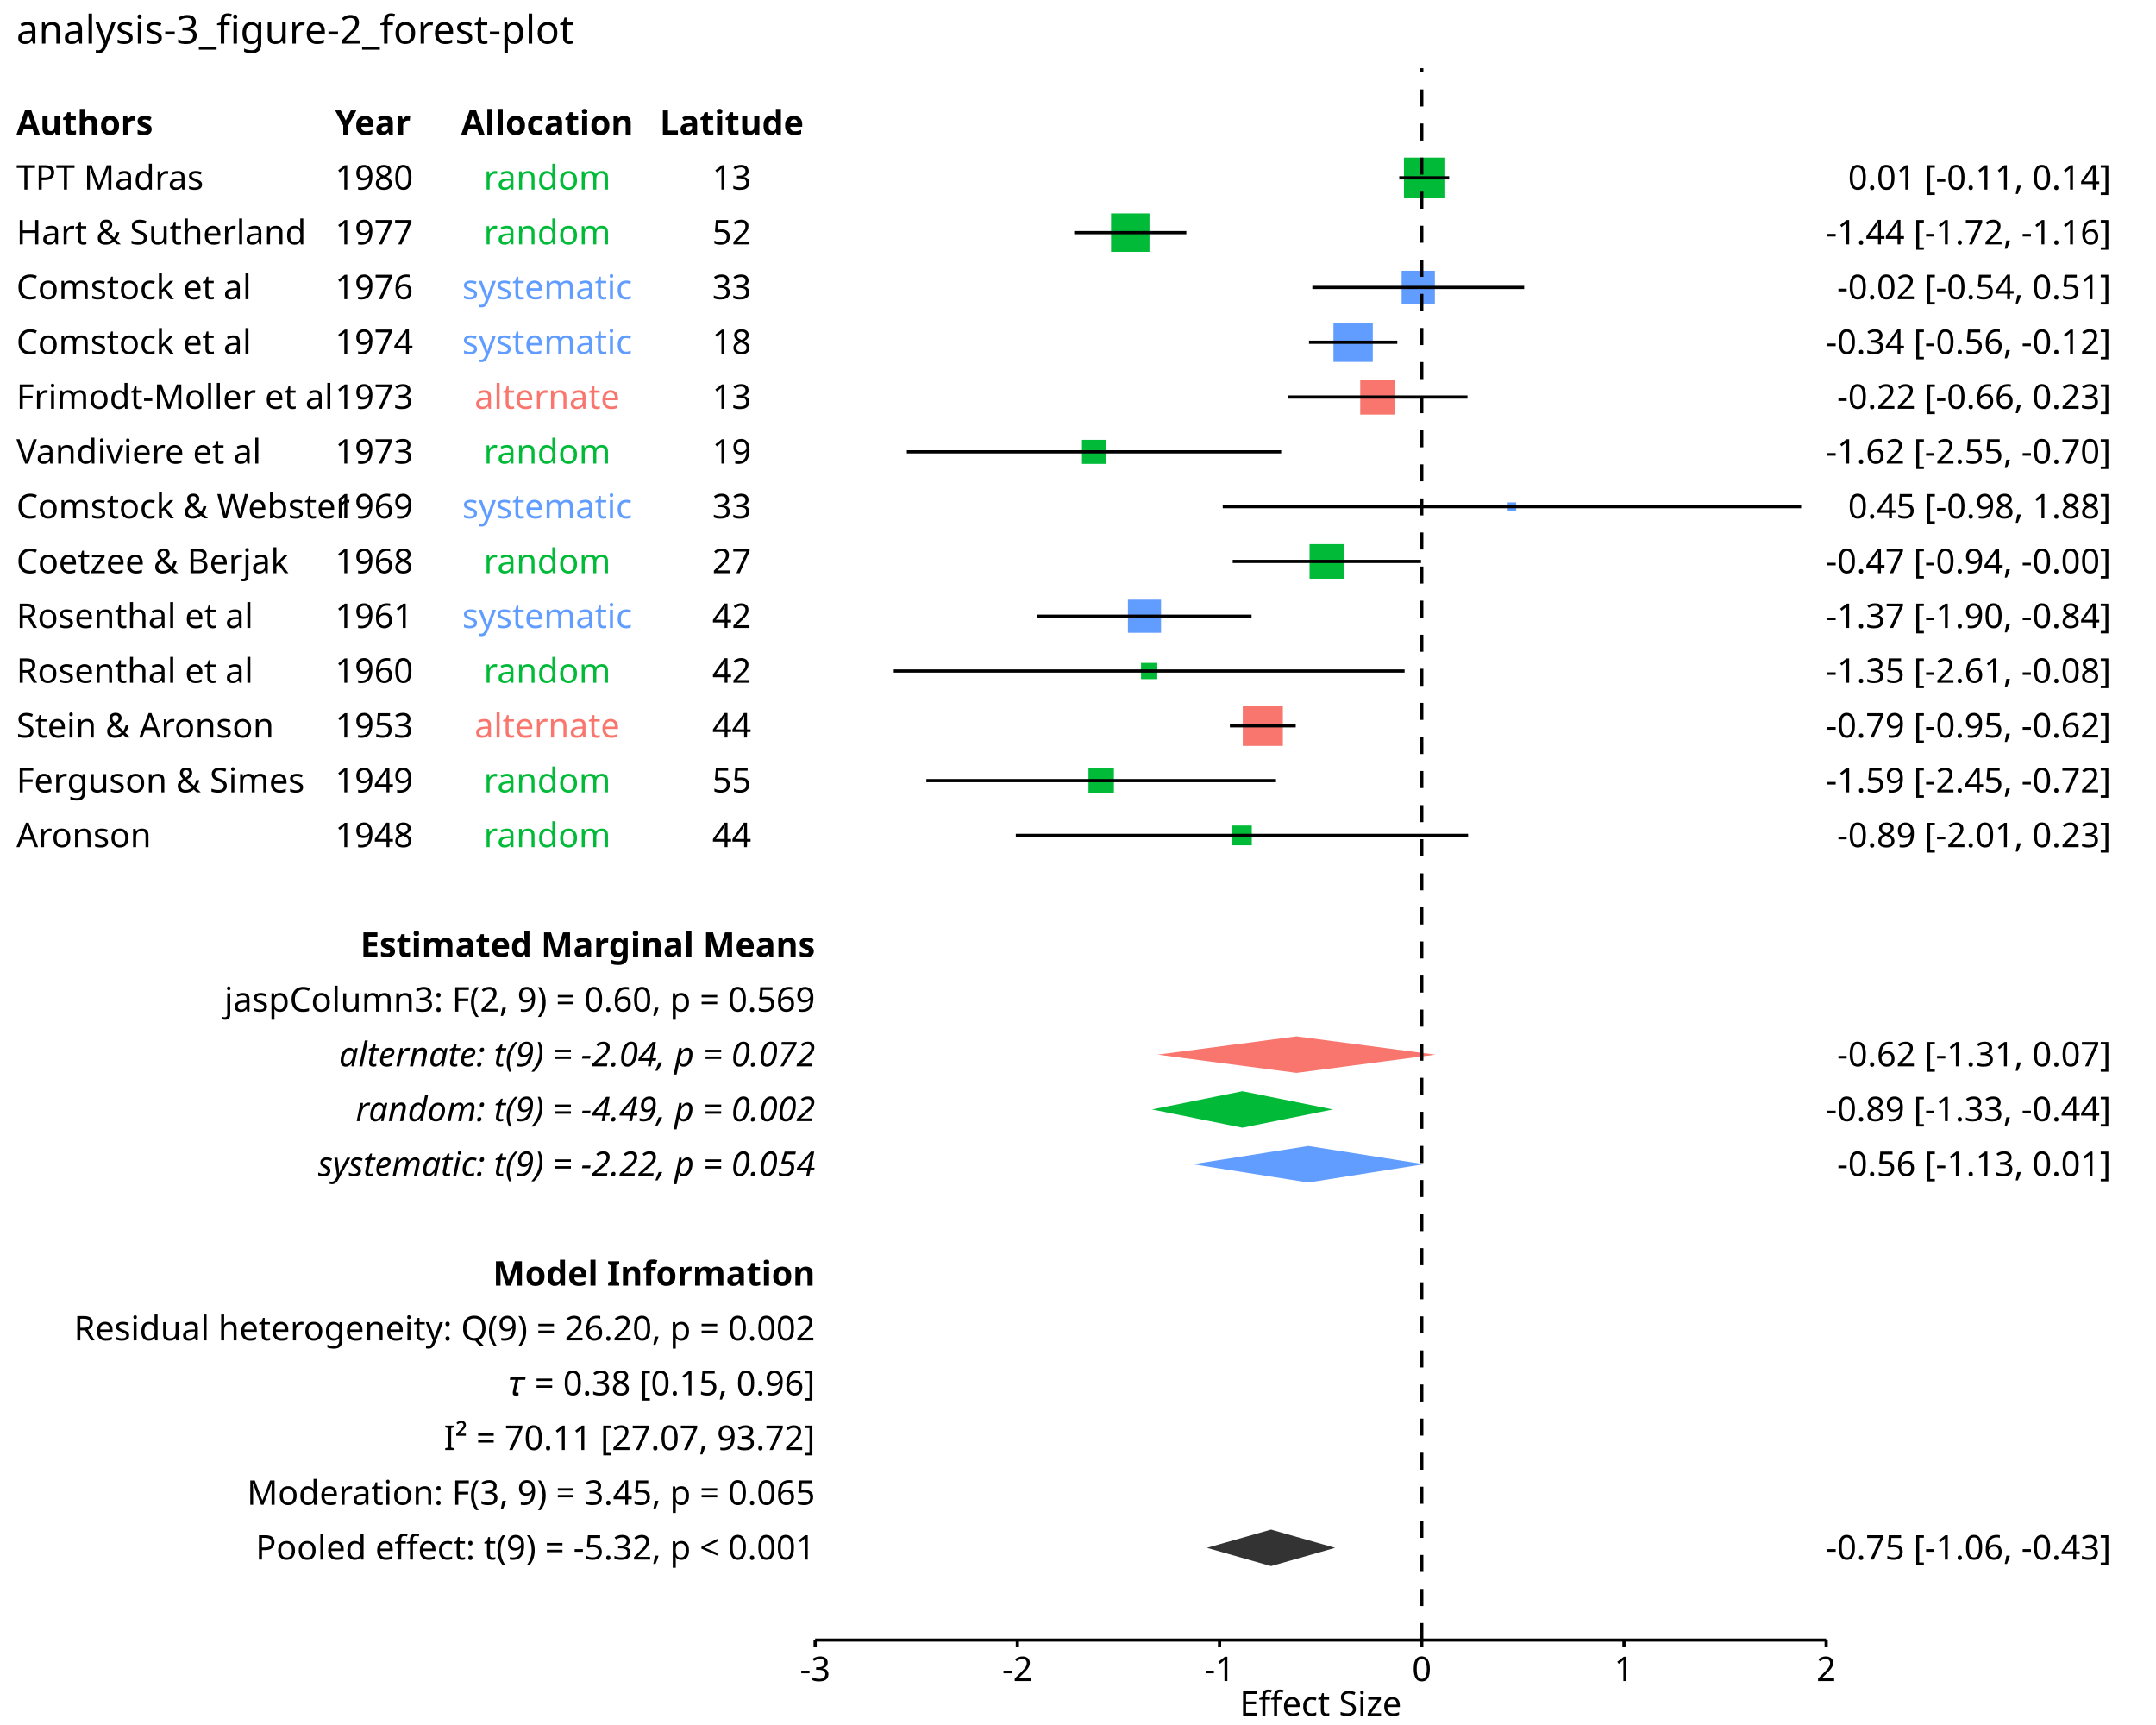
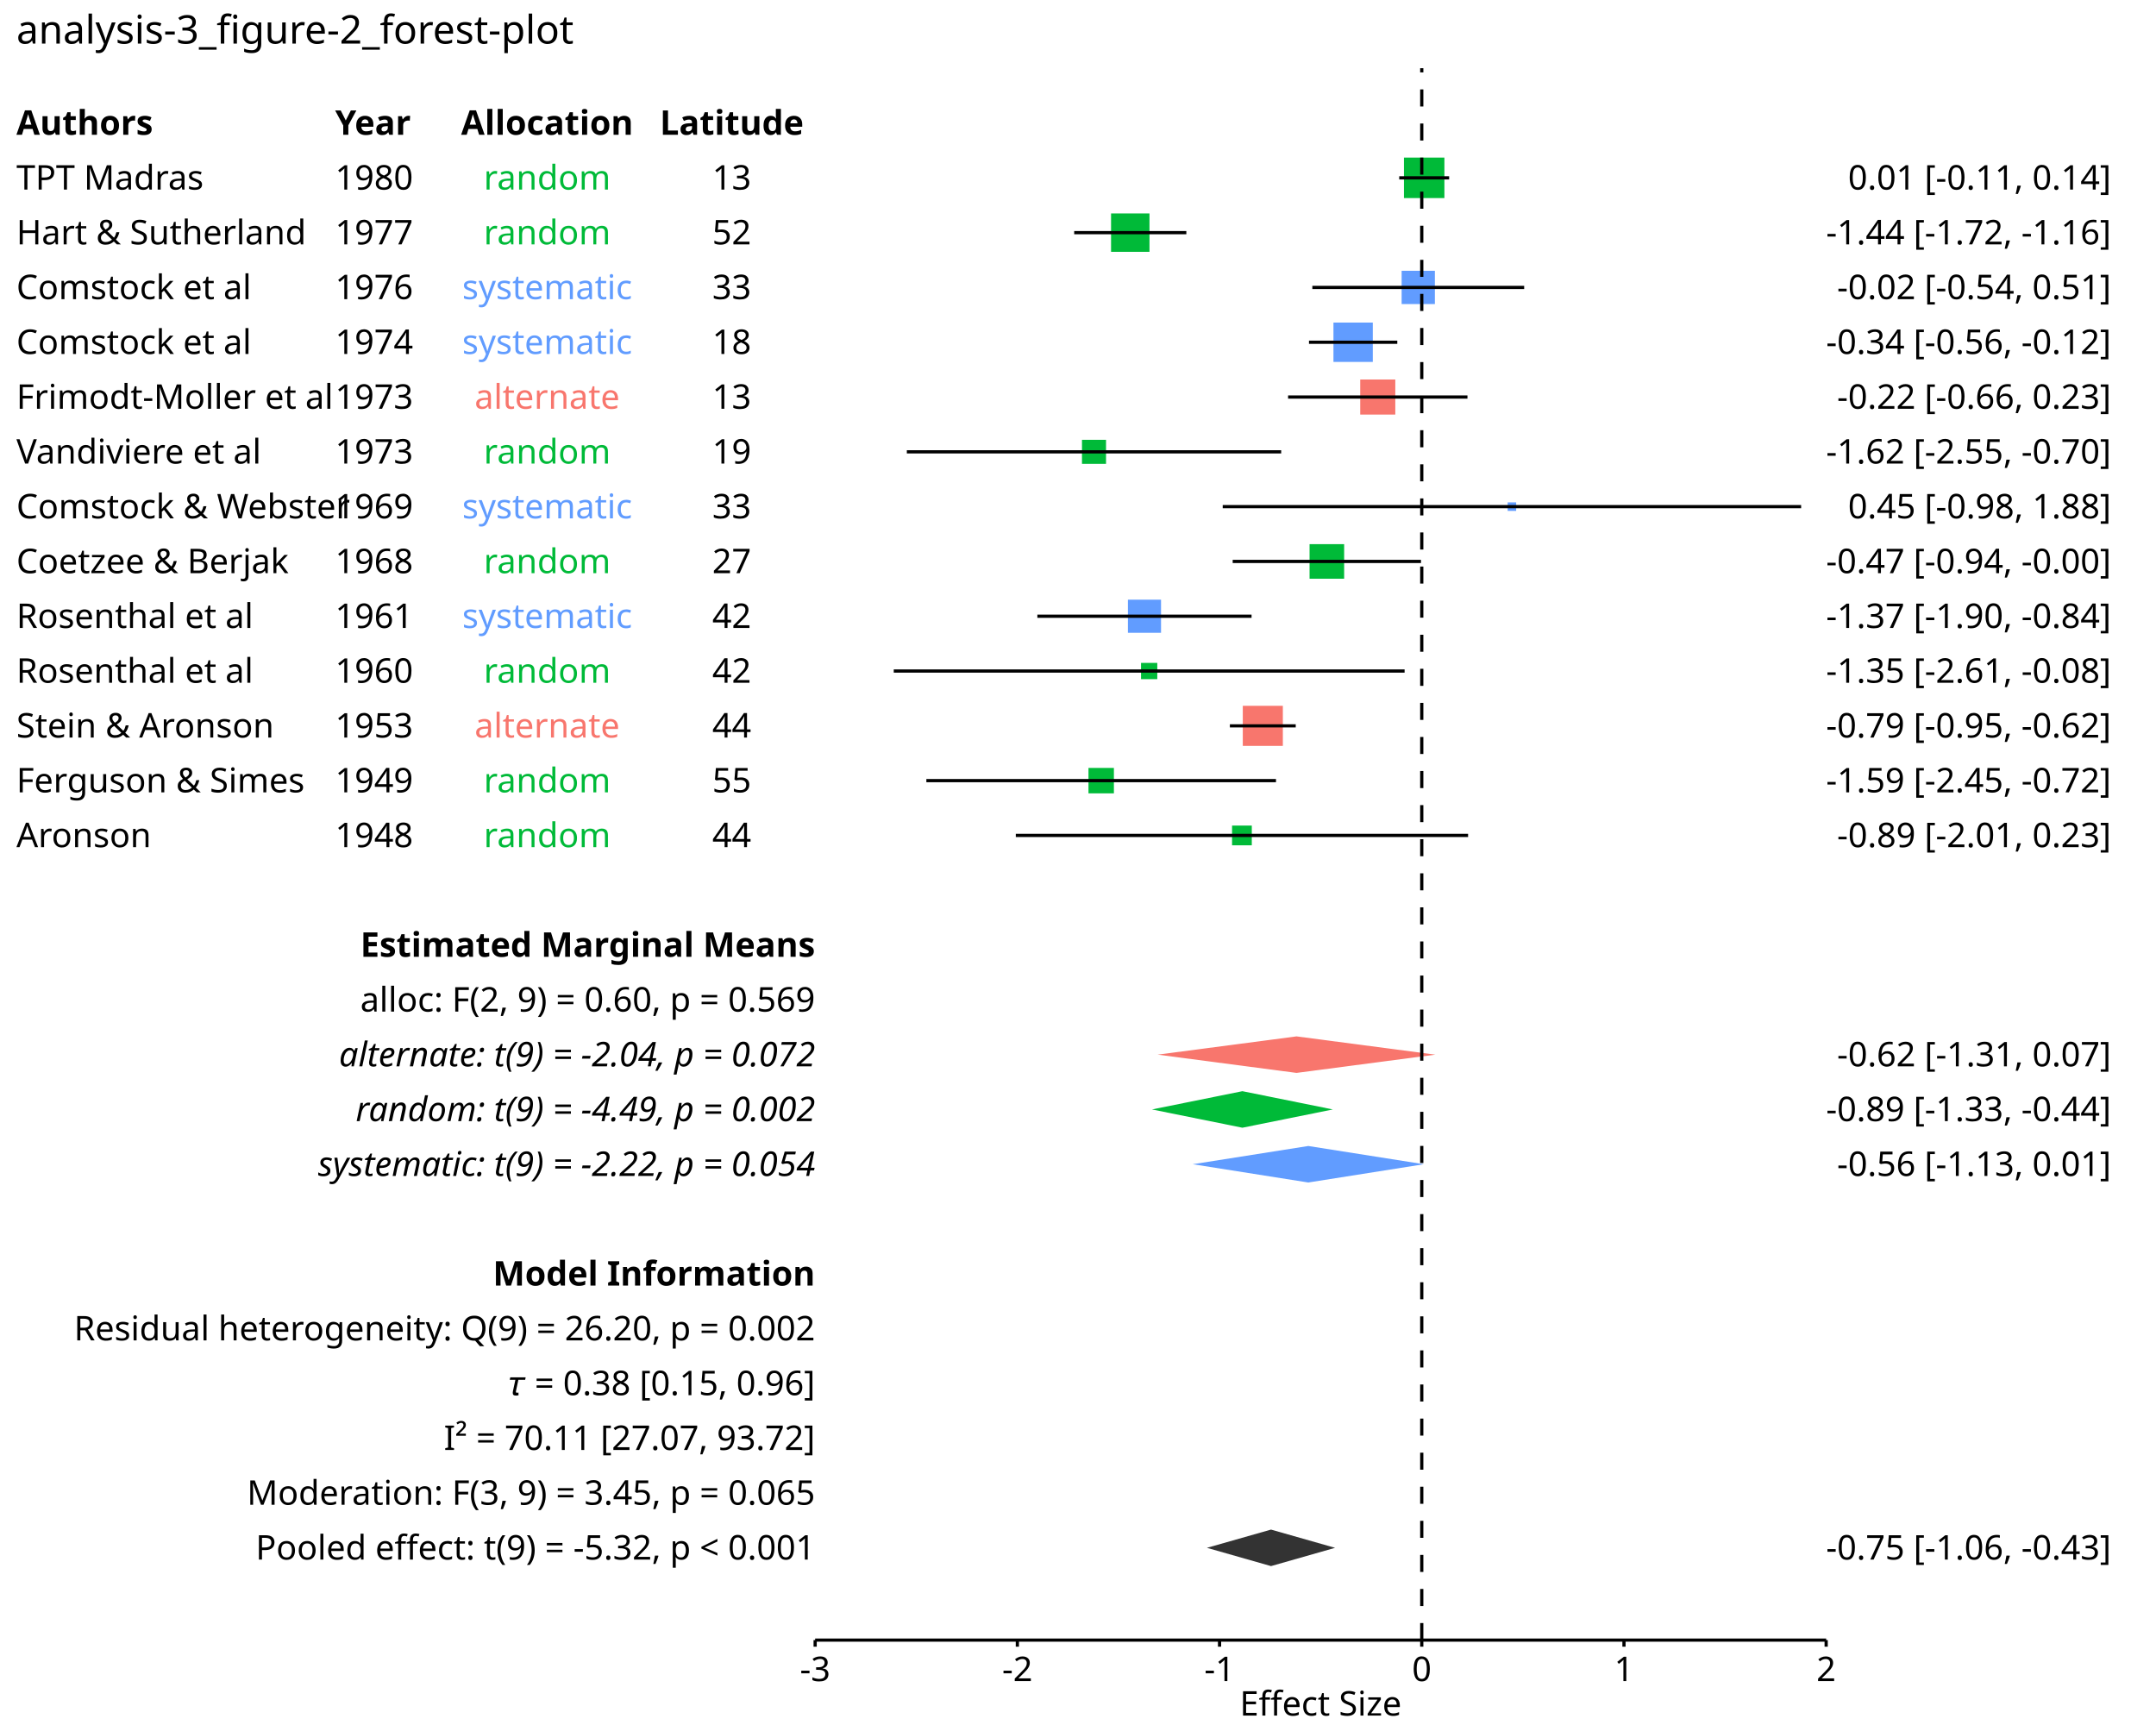
<svg xmlns="http://www.w3.org/2000/svg" class="svglite" data-engine-version="2.0" width="720.00pt" height="576.00pt" viewBox="0 0 720.00 576.00">
  <defs>
    <style type="text/css">
    .svglite line, .svglite polyline, .svglite polygon, .svglite path, .svglite rect, .svglite circle {
      fill: none;
      stroke: #000000;
      stroke-linecap: round;
      stroke-linejoin: round;
      stroke-miterlimit: 10.00;
    }
  </style>
  </defs>
  <rect width="100%" height="100%" style="stroke: none; fill: #FFFFFF;" />
  <defs>
    <clipPath id="cpMC4wMHw3MjAuMDB8MC4wMHw1NzYuMDA=">
      <rect x="0.00" y="0.00" width="720.00" height="576.00" />
    </clipPath>
  </defs>
  <g clip-path="url(#cpMC4wMHw3MjAuMDB8MC4wMHw1NzYuMDA=)">
    <polygon points="468.85,66.14 482.36,66.14 482.36,52.62 468.85,52.62 " style="stroke-width: 0.71; stroke: none; fill: #00BA38;" />
    <polygon points="371.04,84.09 383.87,84.09 383.87,71.27 371.04,71.27 " style="stroke-width: 0.71; stroke: none; fill: #00BA38;" />
    <polygon points="468.08,101.53 479.18,101.53 479.18,90.42 468.08,90.42 " style="stroke-width: 0.71; stroke: none; fill: #619CFF;" />
    <polygon points="445.31,120.85 458.45,120.85 458.45,107.71 445.31,107.71 " style="stroke-width: 0.71; stroke: none; fill: #619CFF;" />
    <polygon points="454.25,138.43 465.96,138.43 465.96,126.72 454.25,126.72 " style="stroke-width: 0.71; stroke: none; fill: #F8766D;" />
    <polygon points="361.33,154.89 369.36,154.89 369.36,146.86 361.33,146.86 " style="stroke-width: 0.71; stroke: none; fill: #00BA38;" />
    <polygon points="503.49,170.59 506.33,170.59 506.33,167.75 503.49,167.75 " style="stroke-width: 0.71; stroke: none; fill: #619CFF;" />
    <polygon points="437.33,193.24 448.88,193.24 448.88,181.70 437.33,181.70 " style="stroke-width: 0.71; stroke: none; fill: #00BA38;" />
    <polygon points="376.67,211.30 387.73,211.30 387.73,200.24 376.67,200.24 " style="stroke-width: 0.71; stroke: none; fill: #619CFF;" />
    <polygon points="381.05,226.78 386.48,226.78 386.48,221.35 381.05,221.35 " style="stroke-width: 0.71; stroke: none; fill: #00BA38;" />
    <polygon points="415.03,249.06 428.41,249.06 428.41,235.68 415.03,235.68 " style="stroke-width: 0.71; stroke: none; fill: #F8766D;" />
    <polygon points="363.50,264.91 371.99,264.91 371.99,256.42 363.50,256.42 " style="stroke-width: 0.71; stroke: none; fill: #00BA38;" />
    <polygon points="411.45,282.26 418.04,282.26 418.04,275.67 411.45,275.67 " style="stroke-width: 0.71; stroke: none; fill: #00BA38;" />
    <line x1="467.28" y1="59.38" x2="483.94" y2="59.38" style="stroke-width: 1.07; stroke-linecap: butt;" />
    <line x1="358.73" y1="77.68" x2="396.18" y2="77.68" style="stroke-width: 1.07; stroke-linecap: butt;" />
    <line x1="438.26" y1="95.98" x2="509.00" y2="95.98" style="stroke-width: 1.07; stroke-linecap: butt;" />
    <line x1="437.14" y1="114.28" x2="466.63" y2="114.28" style="stroke-width: 1.07; stroke-linecap: butt;" />
    <line x1="430.16" y1="132.57" x2="490.06" y2="132.57" style="stroke-width: 1.07; stroke-linecap: butt;" />
    <line x1="302.84" y1="150.87" x2="427.85" y2="150.87" style="stroke-width: 1.07; stroke-linecap: butt;" />
    <line x1="408.33" y1="169.17" x2="601.49" y2="169.17" style="stroke-width: 1.07; stroke-linecap: butt;" />
    <line x1="411.66" y1="187.47" x2="474.54" y2="187.47" style="stroke-width: 1.07; stroke-linecap: butt;" />
    <line x1="346.43" y1="205.77" x2="417.96" y2="205.77" style="stroke-width: 1.07; stroke-linecap: butt;" />
    <line x1="298.47" y1="224.07" x2="469.07" y2="224.07" style="stroke-width: 1.07; stroke-linecap: butt;" />
    <line x1="410.72" y1="242.37" x2="432.71" y2="242.37" style="stroke-width: 1.07; stroke-linecap: butt;" />
    <line x1="309.36" y1="260.66" x2="426.12" y2="260.66" style="stroke-width: 1.07; stroke-linecap: butt;" />
    <line x1="339.23" y1="278.96" x2="490.27" y2="278.96" style="stroke-width: 1.07; stroke-linecap: butt;" />
    <polygon points="386.59,352.16 432.97,346.06 479.34,352.16 432.97,358.26 " style="stroke-width: 1.07; stroke: none; stroke-linecap: butt; fill: #F8766D;" />
    <polygon points="384.70,370.46 414.90,364.36 445.11,370.46 414.90,376.56 " style="stroke-width: 1.07; stroke: none; stroke-linecap: butt; fill: #00BA38;" />
    <polygon points="398.32,388.75 436.91,382.66 475.51,388.75 436.91,394.85 " style="stroke-width: 1.07; stroke: none; stroke-linecap: butt; fill: #619CFF;" />
    <polygon points="403.05,516.84 424.46,510.75 445.86,516.84 424.46,522.94 " style="stroke-width: 1.07; stroke: none; stroke-linecap: butt; fill: #333333;" />
    <line x1="474.80" y1="547.65" x2="474.80" y2="22.78" style="stroke-width: 1.07; stroke-dasharray: 5.69,5.69; stroke-linecap: butt;" />
    <text x="5.48" y="45.00" style="font-size: 11.38px; font-weight: bold; font-family: sans;" textLength="39.23px" lengthAdjust="spacingAndGlyphs">Authors</text>
    <text x="111.92" y="45.00" style="font-size: 11.38px; font-weight: bold; font-family: sans;" textLength="24.04px" lengthAdjust="spacingAndGlyphs">Year</text>
    <text x="182.74" y="45.00" text-anchor="middle" style="font-size: 11.38px; font-weight: bold; font-family: sans;" textLength="49.35px" lengthAdjust="spacingAndGlyphs">Allocation</text>
    <text x="244.37" y="45.00" text-anchor="middle" style="font-size: 11.38px; font-weight: bold; font-family: sans;" textLength="40.50px" lengthAdjust="spacingAndGlyphs">Latitude</text>
    <text x="182.74" y="63.30" text-anchor="middle" style="font-size: 11.38px; fill: #00BA38; font-family: sans;" textLength="38.60px" lengthAdjust="spacingAndGlyphs">random</text>
    <text x="182.74" y="81.60" text-anchor="middle" style="font-size: 11.38px; fill: #00BA38; font-family: sans;" textLength="38.60px" lengthAdjust="spacingAndGlyphs">random</text>
    <text x="182.74" y="99.89" text-anchor="middle" style="font-size: 11.38px; fill: #619CFF; font-family: sans;" textLength="53.78px" lengthAdjust="spacingAndGlyphs">systematic</text>
    <text x="182.74" y="118.19" text-anchor="middle" style="font-size: 11.38px; fill: #619CFF; font-family: sans;" textLength="53.78px" lengthAdjust="spacingAndGlyphs">systematic</text>
    <text x="182.74" y="136.49" text-anchor="middle" style="font-size: 11.38px; fill: #F8766D; font-family: sans;" textLength="44.29px" lengthAdjust="spacingAndGlyphs">alternate</text>
    <text x="182.74" y="154.79" text-anchor="middle" style="font-size: 11.38px; fill: #00BA38; font-family: sans;" textLength="38.60px" lengthAdjust="spacingAndGlyphs">random</text>
    <text x="182.74" y="173.09" text-anchor="middle" style="font-size: 11.38px; fill: #619CFF; font-family: sans;" textLength="53.78px" lengthAdjust="spacingAndGlyphs">systematic</text>
    <text x="182.74" y="191.39" text-anchor="middle" style="font-size: 11.38px; fill: #00BA38; font-family: sans;" textLength="38.60px" lengthAdjust="spacingAndGlyphs">random</text>
    <text x="182.74" y="209.69" text-anchor="middle" style="font-size: 11.38px; fill: #619CFF; font-family: sans;" textLength="53.78px" lengthAdjust="spacingAndGlyphs">systematic</text>
    <text x="182.74" y="227.98" text-anchor="middle" style="font-size: 11.38px; fill: #00BA38; font-family: sans;" textLength="38.60px" lengthAdjust="spacingAndGlyphs">random</text>
    <text x="182.74" y="246.28" text-anchor="middle" style="font-size: 11.38px; fill: #F8766D; font-family: sans;" textLength="44.29px" lengthAdjust="spacingAndGlyphs">alternate</text>
    <text x="182.74" y="264.58" text-anchor="middle" style="font-size: 11.38px; fill: #00BA38; font-family: sans;" textLength="38.60px" lengthAdjust="spacingAndGlyphs">random</text>
    <text x="182.74" y="282.88" text-anchor="middle" style="font-size: 11.38px; fill: #00BA38; font-family: sans;" textLength="38.60px" lengthAdjust="spacingAndGlyphs">random</text>
    <text x="5.48" y="63.30" style="font-size: 11.38px; font-family: sans;" textLength="62.62px" lengthAdjust="spacingAndGlyphs">TPT Madras</text>
    <text x="5.48" y="81.60" style="font-size: 11.38px; font-family: sans;" textLength="90.47px" lengthAdjust="spacingAndGlyphs">Hart &amp; Sutherland</text>
    <text x="5.48" y="99.89" style="font-size: 11.38px; font-family: sans;" textLength="75.29px" lengthAdjust="spacingAndGlyphs">Comstock et al</text>
    <text x="5.48" y="118.19" style="font-size: 11.38px; font-family: sans;" textLength="75.29px" lengthAdjust="spacingAndGlyphs">Comstock et al</text>
    <text x="5.48" y="136.49" style="font-size: 11.38px; font-family: sans;" textLength="98.03px" lengthAdjust="spacingAndGlyphs">Frimodt-Moller et al</text>
    <text x="5.48" y="154.79" style="font-size: 11.38px; font-family: sans;" textLength="78.45px" lengthAdjust="spacingAndGlyphs">Vandiviere et al</text>
    <text x="5.48" y="173.09" style="font-size: 11.38px; font-family: sans;" textLength="106.91px" lengthAdjust="spacingAndGlyphs">Comstock &amp; Webster</text>
    <text x="5.48" y="191.39" style="font-size: 11.38px; font-family: sans;" textLength="88.58px" lengthAdjust="spacingAndGlyphs">Coetzee &amp; Berjak</text>
    <text x="5.48" y="209.69" style="font-size: 11.38px; font-family: sans;" textLength="75.93px" lengthAdjust="spacingAndGlyphs">Rosenthal et al</text>
    <text x="5.48" y="227.98" style="font-size: 11.38px; font-family: sans;" textLength="75.93px" lengthAdjust="spacingAndGlyphs">Rosenthal et al</text>
    <text x="5.48" y="246.28" style="font-size: 11.38px; font-family: sans;" textLength="82.26px" lengthAdjust="spacingAndGlyphs">Stein &amp; Aronson</text>
    <text x="5.48" y="264.58" style="font-size: 11.38px; font-family: sans;" textLength="93.63px" lengthAdjust="spacingAndGlyphs">Ferguson &amp; Simes</text>
    <text x="5.48" y="282.88" style="font-size: 11.38px; font-family: sans;" textLength="42.40px" lengthAdjust="spacingAndGlyphs">Aronson</text>
    <text x="111.92" y="63.30" style="font-size: 11.38px; font-family: sans;" textLength="25.32px" lengthAdjust="spacingAndGlyphs">1980</text>
    <text x="111.92" y="81.60" style="font-size: 11.38px; font-family: sans;" textLength="25.32px" lengthAdjust="spacingAndGlyphs">1977</text>
    <text x="111.92" y="99.89" style="font-size: 11.38px; font-family: sans;" textLength="25.32px" lengthAdjust="spacingAndGlyphs">1976</text>
    <text x="111.92" y="118.19" style="font-size: 11.38px; font-family: sans;" textLength="25.32px" lengthAdjust="spacingAndGlyphs">1974</text>
    <text x="111.92" y="136.49" style="font-size: 11.38px; font-family: sans;" textLength="25.32px" lengthAdjust="spacingAndGlyphs">1973</text>
    <text x="111.92" y="154.79" style="font-size: 11.38px; font-family: sans;" textLength="25.32px" lengthAdjust="spacingAndGlyphs">1973</text>
    <text x="111.92" y="173.09" style="font-size: 11.38px; font-family: sans;" textLength="25.32px" lengthAdjust="spacingAndGlyphs">1969</text>
    <text x="111.92" y="191.39" style="font-size: 11.38px; font-family: sans;" textLength="25.32px" lengthAdjust="spacingAndGlyphs">1968</text>
    <text x="111.92" y="209.69" style="font-size: 11.38px; font-family: sans;" textLength="25.32px" lengthAdjust="spacingAndGlyphs">1961</text>
    <text x="111.92" y="227.98" style="font-size: 11.38px; font-family: sans;" textLength="25.32px" lengthAdjust="spacingAndGlyphs">1960</text>
    <text x="111.92" y="246.28" style="font-size: 11.38px; font-family: sans;" textLength="25.32px" lengthAdjust="spacingAndGlyphs">1953</text>
    <text x="111.92" y="264.58" style="font-size: 11.38px; font-family: sans;" textLength="25.32px" lengthAdjust="spacingAndGlyphs">1949</text>
    <text x="111.92" y="282.88" style="font-size: 11.38px; font-family: sans;" textLength="25.32px" lengthAdjust="spacingAndGlyphs">1948</text>
    <text x="244.37" y="63.30" text-anchor="middle" style="font-size: 11.38px; font-family: sans;" textLength="12.66px" lengthAdjust="spacingAndGlyphs">13</text>
    <text x="244.37" y="81.60" text-anchor="middle" style="font-size: 11.38px; font-family: sans;" textLength="12.66px" lengthAdjust="spacingAndGlyphs">52</text>
    <text x="244.37" y="99.89" text-anchor="middle" style="font-size: 11.38px; font-family: sans;" textLength="12.66px" lengthAdjust="spacingAndGlyphs">33</text>
    <text x="244.37" y="118.19" text-anchor="middle" style="font-size: 11.38px; font-family: sans;" textLength="12.66px" lengthAdjust="spacingAndGlyphs">18</text>
    <text x="244.37" y="136.49" text-anchor="middle" style="font-size: 11.38px; font-family: sans;" textLength="12.66px" lengthAdjust="spacingAndGlyphs">13</text>
    <text x="244.37" y="154.79" text-anchor="middle" style="font-size: 11.38px; font-family: sans;" textLength="12.66px" lengthAdjust="spacingAndGlyphs">19</text>
    <text x="244.37" y="173.09" text-anchor="middle" style="font-size: 11.38px; font-family: sans;" textLength="12.66px" lengthAdjust="spacingAndGlyphs">33</text>
    <text x="244.37" y="191.39" text-anchor="middle" style="font-size: 11.38px; font-family: sans;" textLength="12.66px" lengthAdjust="spacingAndGlyphs">27</text>
    <text x="244.37" y="209.69" text-anchor="middle" style="font-size: 11.38px; font-family: sans;" textLength="12.66px" lengthAdjust="spacingAndGlyphs">42</text>
    <text x="244.37" y="227.98" text-anchor="middle" style="font-size: 11.38px; font-family: sans;" textLength="12.66px" lengthAdjust="spacingAndGlyphs">42</text>
    <text x="244.37" y="246.28" text-anchor="middle" style="font-size: 11.38px; font-family: sans;" textLength="12.66px" lengthAdjust="spacingAndGlyphs">44</text>
    <text x="244.37" y="264.58" text-anchor="middle" style="font-size: 11.38px; font-family: sans;" textLength="12.66px" lengthAdjust="spacingAndGlyphs">55</text>
    <text x="244.37" y="282.88" text-anchor="middle" style="font-size: 11.38px; font-family: sans;" textLength="12.66px" lengthAdjust="spacingAndGlyphs">44</text>
    <text x="272.22" y="319.48" text-anchor="end" style="font-size: 11.38px; font-weight: bold; font-family: sans;" textLength="134.76px" lengthAdjust="spacingAndGlyphs">Estimated Marginal Means</text>
-     <text x="272.22" y="337.78" text-anchor="end" style="font-size: 11.38px; font-family: sans;" textLength="195.51px" lengthAdjust="spacingAndGlyphs">jaspColumn3: F(2, 9) = 0.60, p = 0.569</text>
+     <text x="272.22" y="337.78" text-anchor="end" style="font-size: 11.38px; font-family: sans;" textLength="152.48px" lengthAdjust="spacingAndGlyphs">alloc: F(2, 9) = 0.60, p = 0.569</text>
    <text x="272.22" y="356.07" text-anchor="end" style="font-size: 11.38px; font-style: italic; font-family: sans;" textLength="160.71px" lengthAdjust="spacingAndGlyphs">alternate: t(9) = -2.04, p = 0.072</text>
    <text x="272.22" y="374.37" text-anchor="end" style="font-size: 11.38px; font-style: italic; font-family: sans;" textLength="155.02px" lengthAdjust="spacingAndGlyphs">random: t(9) = -4.49, p = 0.002</text>
    <text x="272.22" y="392.67" text-anchor="end" style="font-size: 11.38px; font-style: italic; font-family: sans;" textLength="170.20px" lengthAdjust="spacingAndGlyphs">systematic: t(9) = -2.22, p = 0.054</text>
    <text x="272.22" y="429.27" text-anchor="end" style="font-size: 11.38px; font-weight: bold; font-family: sans;" textLength="91.10px" lengthAdjust="spacingAndGlyphs">Model Information</text>
    <text x="272.22" y="447.57" text-anchor="end" style="font-size: 11.38px; font-family: sans;" textLength="241.09px" lengthAdjust="spacingAndGlyphs">Residual heterogeneity: Q(9) = 26.20, p = 0.002</text>
    <text x="272.22" y="465.87" text-anchor="end" style="font-size: 11.38px; font-family: sans;" textLength="106.94px" lengthAdjust="spacingAndGlyphs">𝜏  = 0.38 [0.15, 0.96]</text>
    <text x="272.22" y="484.16" text-anchor="end" style="font-size: 11.38px; font-family: sans;" textLength="124.34px" lengthAdjust="spacingAndGlyphs">I²  = 70.11 [27.07, 93.72]</text>
    <text x="272.22" y="502.46" text-anchor="end" style="font-size: 11.38px; font-family: sans;" textLength="186.02px" lengthAdjust="spacingAndGlyphs">Moderation: F(3, 9) = 3.45, p = 0.065</text>
    <text x="272.22" y="520.76" text-anchor="end" style="font-size: 11.38px; font-family: sans;" textLength="182.86px" lengthAdjust="spacingAndGlyphs">Pooled effect: t(9) = -5.32, p &lt; 0.001</text>
    <text x="705.01" y="63.30" text-anchor="end" style="font-size: 11.38px; font-family: sans;" textLength="92.38px" lengthAdjust="spacingAndGlyphs"> 0.01 [-0.11,  0.14]</text>
    <text x="705.01" y="81.60" text-anchor="end" style="font-size: 11.38px; font-family: sans;" textLength="93.63px" lengthAdjust="spacingAndGlyphs">-1.44 [-1.72, -1.16]</text>
    <text x="705.01" y="99.89" text-anchor="end" style="font-size: 11.38px; font-family: sans;" textLength="93.01px" lengthAdjust="spacingAndGlyphs">-0.02 [-0.54,  0.51]</text>
    <text x="705.01" y="118.19" text-anchor="end" style="font-size: 11.38px; font-family: sans;" textLength="93.63px" lengthAdjust="spacingAndGlyphs">-0.34 [-0.56, -0.12]</text>
    <text x="705.01" y="136.49" text-anchor="end" style="font-size: 11.38px; font-family: sans;" textLength="93.01px" lengthAdjust="spacingAndGlyphs">-0.22 [-0.66,  0.23]</text>
    <text x="705.01" y="154.79" text-anchor="end" style="font-size: 11.38px; font-family: sans;" textLength="93.63px" lengthAdjust="spacingAndGlyphs">-1.62 [-2.55, -0.70]</text>
    <text x="705.01" y="173.09" text-anchor="end" style="font-size: 11.38px; font-family: sans;" textLength="92.38px" lengthAdjust="spacingAndGlyphs"> 0.45 [-0.98,  1.88]</text>
    <text x="705.01" y="191.39" text-anchor="end" style="font-size: 11.38px; font-family: sans;" textLength="93.63px" lengthAdjust="spacingAndGlyphs">-0.47 [-0.94, -0.00]</text>
    <text x="705.01" y="209.69" text-anchor="end" style="font-size: 11.38px; font-family: sans;" textLength="93.63px" lengthAdjust="spacingAndGlyphs">-1.37 [-1.90, -0.84]</text>
    <text x="705.01" y="227.98" text-anchor="end" style="font-size: 11.38px; font-family: sans;" textLength="93.63px" lengthAdjust="spacingAndGlyphs">-1.35 [-2.61, -0.08]</text>
    <text x="705.01" y="246.28" text-anchor="end" style="font-size: 11.38px; font-family: sans;" textLength="93.63px" lengthAdjust="spacingAndGlyphs">-0.79 [-0.95, -0.62]</text>
    <text x="705.01" y="264.58" text-anchor="end" style="font-size: 11.38px; font-family: sans;" textLength="93.63px" lengthAdjust="spacingAndGlyphs">-1.59 [-2.45, -0.72]</text>
    <text x="705.01" y="282.88" text-anchor="end" style="font-size: 11.38px; font-family: sans;" textLength="93.01px" lengthAdjust="spacingAndGlyphs">-0.89 [-2.01,  0.23]</text>
    <text x="705.01" y="356.07" text-anchor="end" style="font-size: 11.38px; font-family: sans;" textLength="93.01px" lengthAdjust="spacingAndGlyphs">-0.62 [-1.31,  0.07]</text>
    <text x="705.01" y="374.37" text-anchor="end" style="font-size: 11.38px; font-family: sans;" textLength="93.63px" lengthAdjust="spacingAndGlyphs">-0.89 [-1.33, -0.44]</text>
    <text x="705.01" y="392.67" text-anchor="end" style="font-size: 11.38px; font-family: sans;" textLength="93.01px" lengthAdjust="spacingAndGlyphs">-0.56 [-1.13,  0.01]</text>
    <text x="705.01" y="520.76" text-anchor="end" style="font-size: 11.38px; font-family: sans;" textLength="93.63px" lengthAdjust="spacingAndGlyphs">-0.75 [-1.06, -0.43]</text>
    <line x1="272.22" y1="547.65" x2="609.85" y2="547.65" style="stroke-width: 1.07; stroke-linecap: butt;" />
    <line x1="272.22" y1="547.65" x2="272.22" y2="549.84" style="stroke-width: 1.07; stroke-linecap: butt;" />
    <line x1="339.75" y1="547.65" x2="339.75" y2="549.84" style="stroke-width: 1.07; stroke-linecap: butt;" />
    <line x1="407.27" y1="547.65" x2="407.27" y2="549.84" style="stroke-width: 1.07; stroke-linecap: butt;" />
    <line x1="474.80" y1="547.65" x2="474.80" y2="549.84" style="stroke-width: 1.07; stroke-linecap: butt;" />
    <line x1="542.33" y1="547.65" x2="542.33" y2="549.84" style="stroke-width: 1.07; stroke-linecap: butt;" />
    <line x1="609.85" y1="547.65" x2="609.85" y2="549.84" style="stroke-width: 1.07; stroke-linecap: butt;" />
    <text x="272.22" y="561.34" text-anchor="middle" style="font-size: 11.38px; font-family: sans;" textLength="10.12px" lengthAdjust="spacingAndGlyphs">-3</text>
    <text x="339.75" y="561.34" text-anchor="middle" style="font-size: 11.38px; font-family: sans;" textLength="10.12px" lengthAdjust="spacingAndGlyphs">-2</text>
    <text x="407.27" y="561.34" text-anchor="middle" style="font-size: 11.38px; font-family: sans;" textLength="10.12px" lengthAdjust="spacingAndGlyphs">-1</text>
    <text x="474.80" y="561.34" text-anchor="middle" style="font-size: 11.38px; font-family: sans;" textLength="6.33px" lengthAdjust="spacingAndGlyphs">0</text>
    <text x="542.33" y="561.34" text-anchor="middle" style="font-size: 11.38px; font-family: sans;" textLength="6.33px" lengthAdjust="spacingAndGlyphs">1</text>
    <text x="609.85" y="561.34" text-anchor="middle" style="font-size: 11.38px; font-family: sans;" textLength="6.33px" lengthAdjust="spacingAndGlyphs">2</text>
    <text x="441.04" y="572.86" text-anchor="middle" style="font-size: 11.38px; font-family: sans;" textLength="54.41px" lengthAdjust="spacingAndGlyphs">Effect Size</text>
    <text x="5.48" y="14.56" style="font-size: 13.20px; font-family: sans;" textLength="177.57px" lengthAdjust="spacingAndGlyphs">analysis-3_figure-2_forest-plot</text>
  </g>
</svg>
